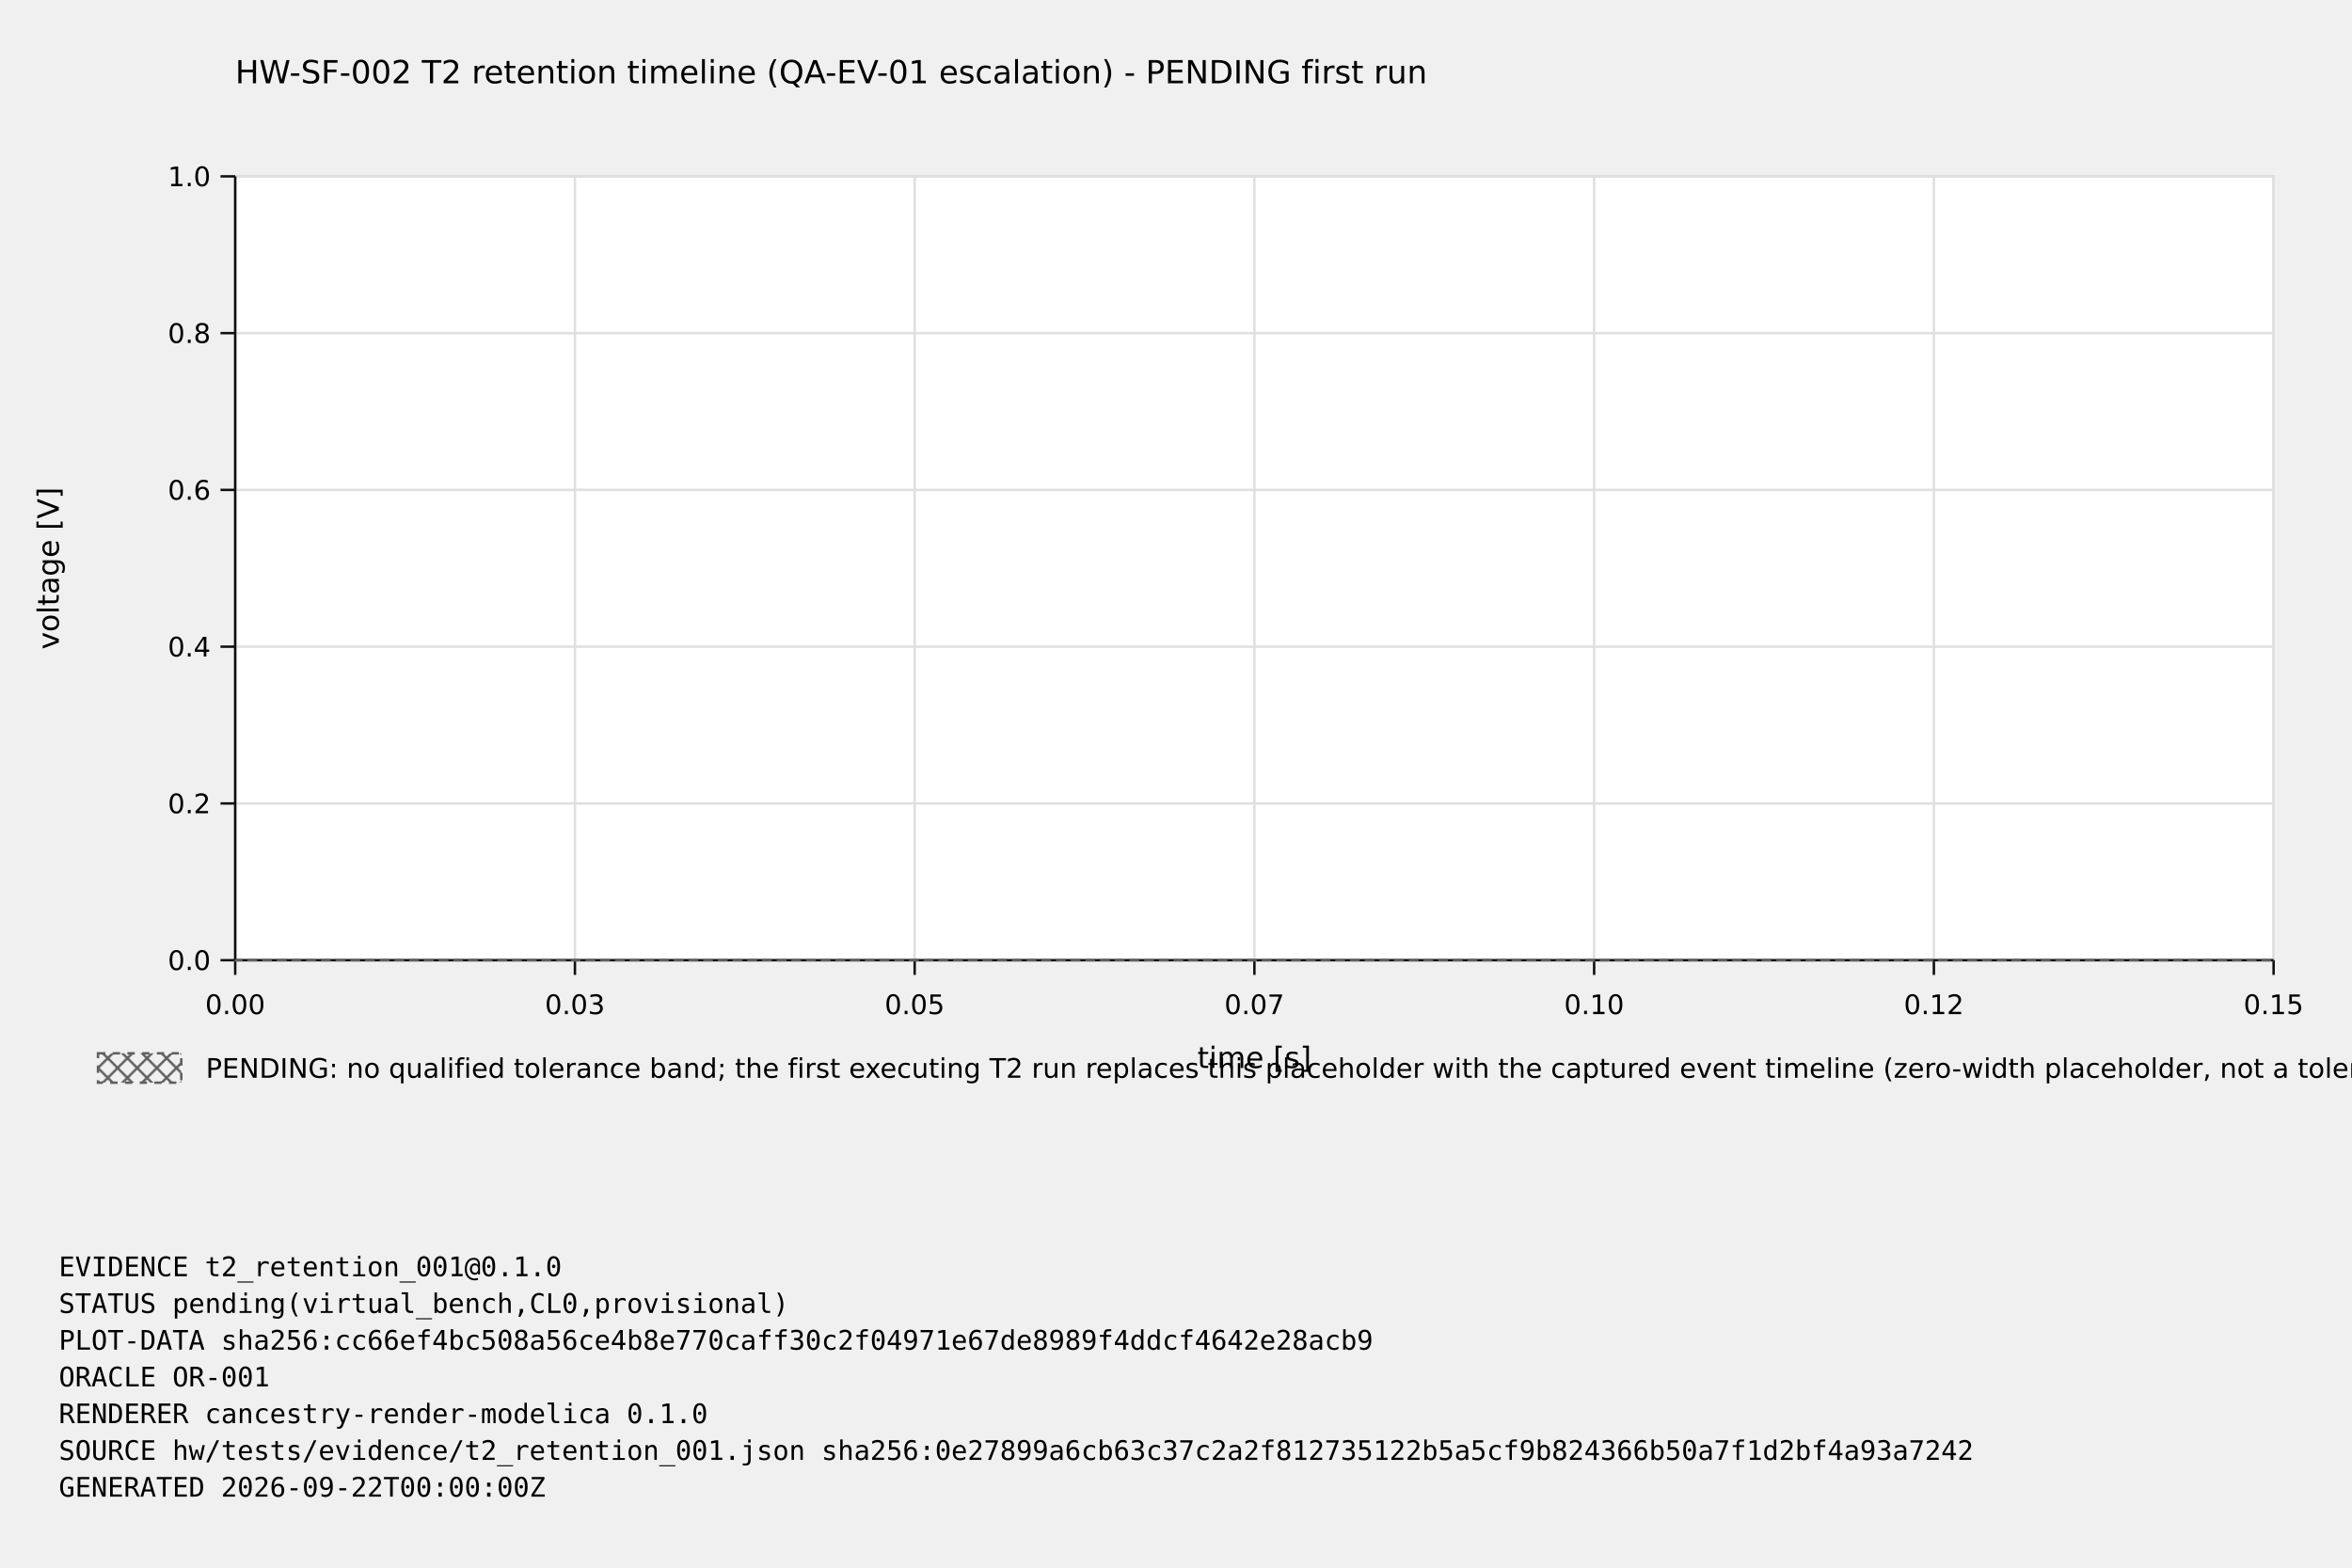
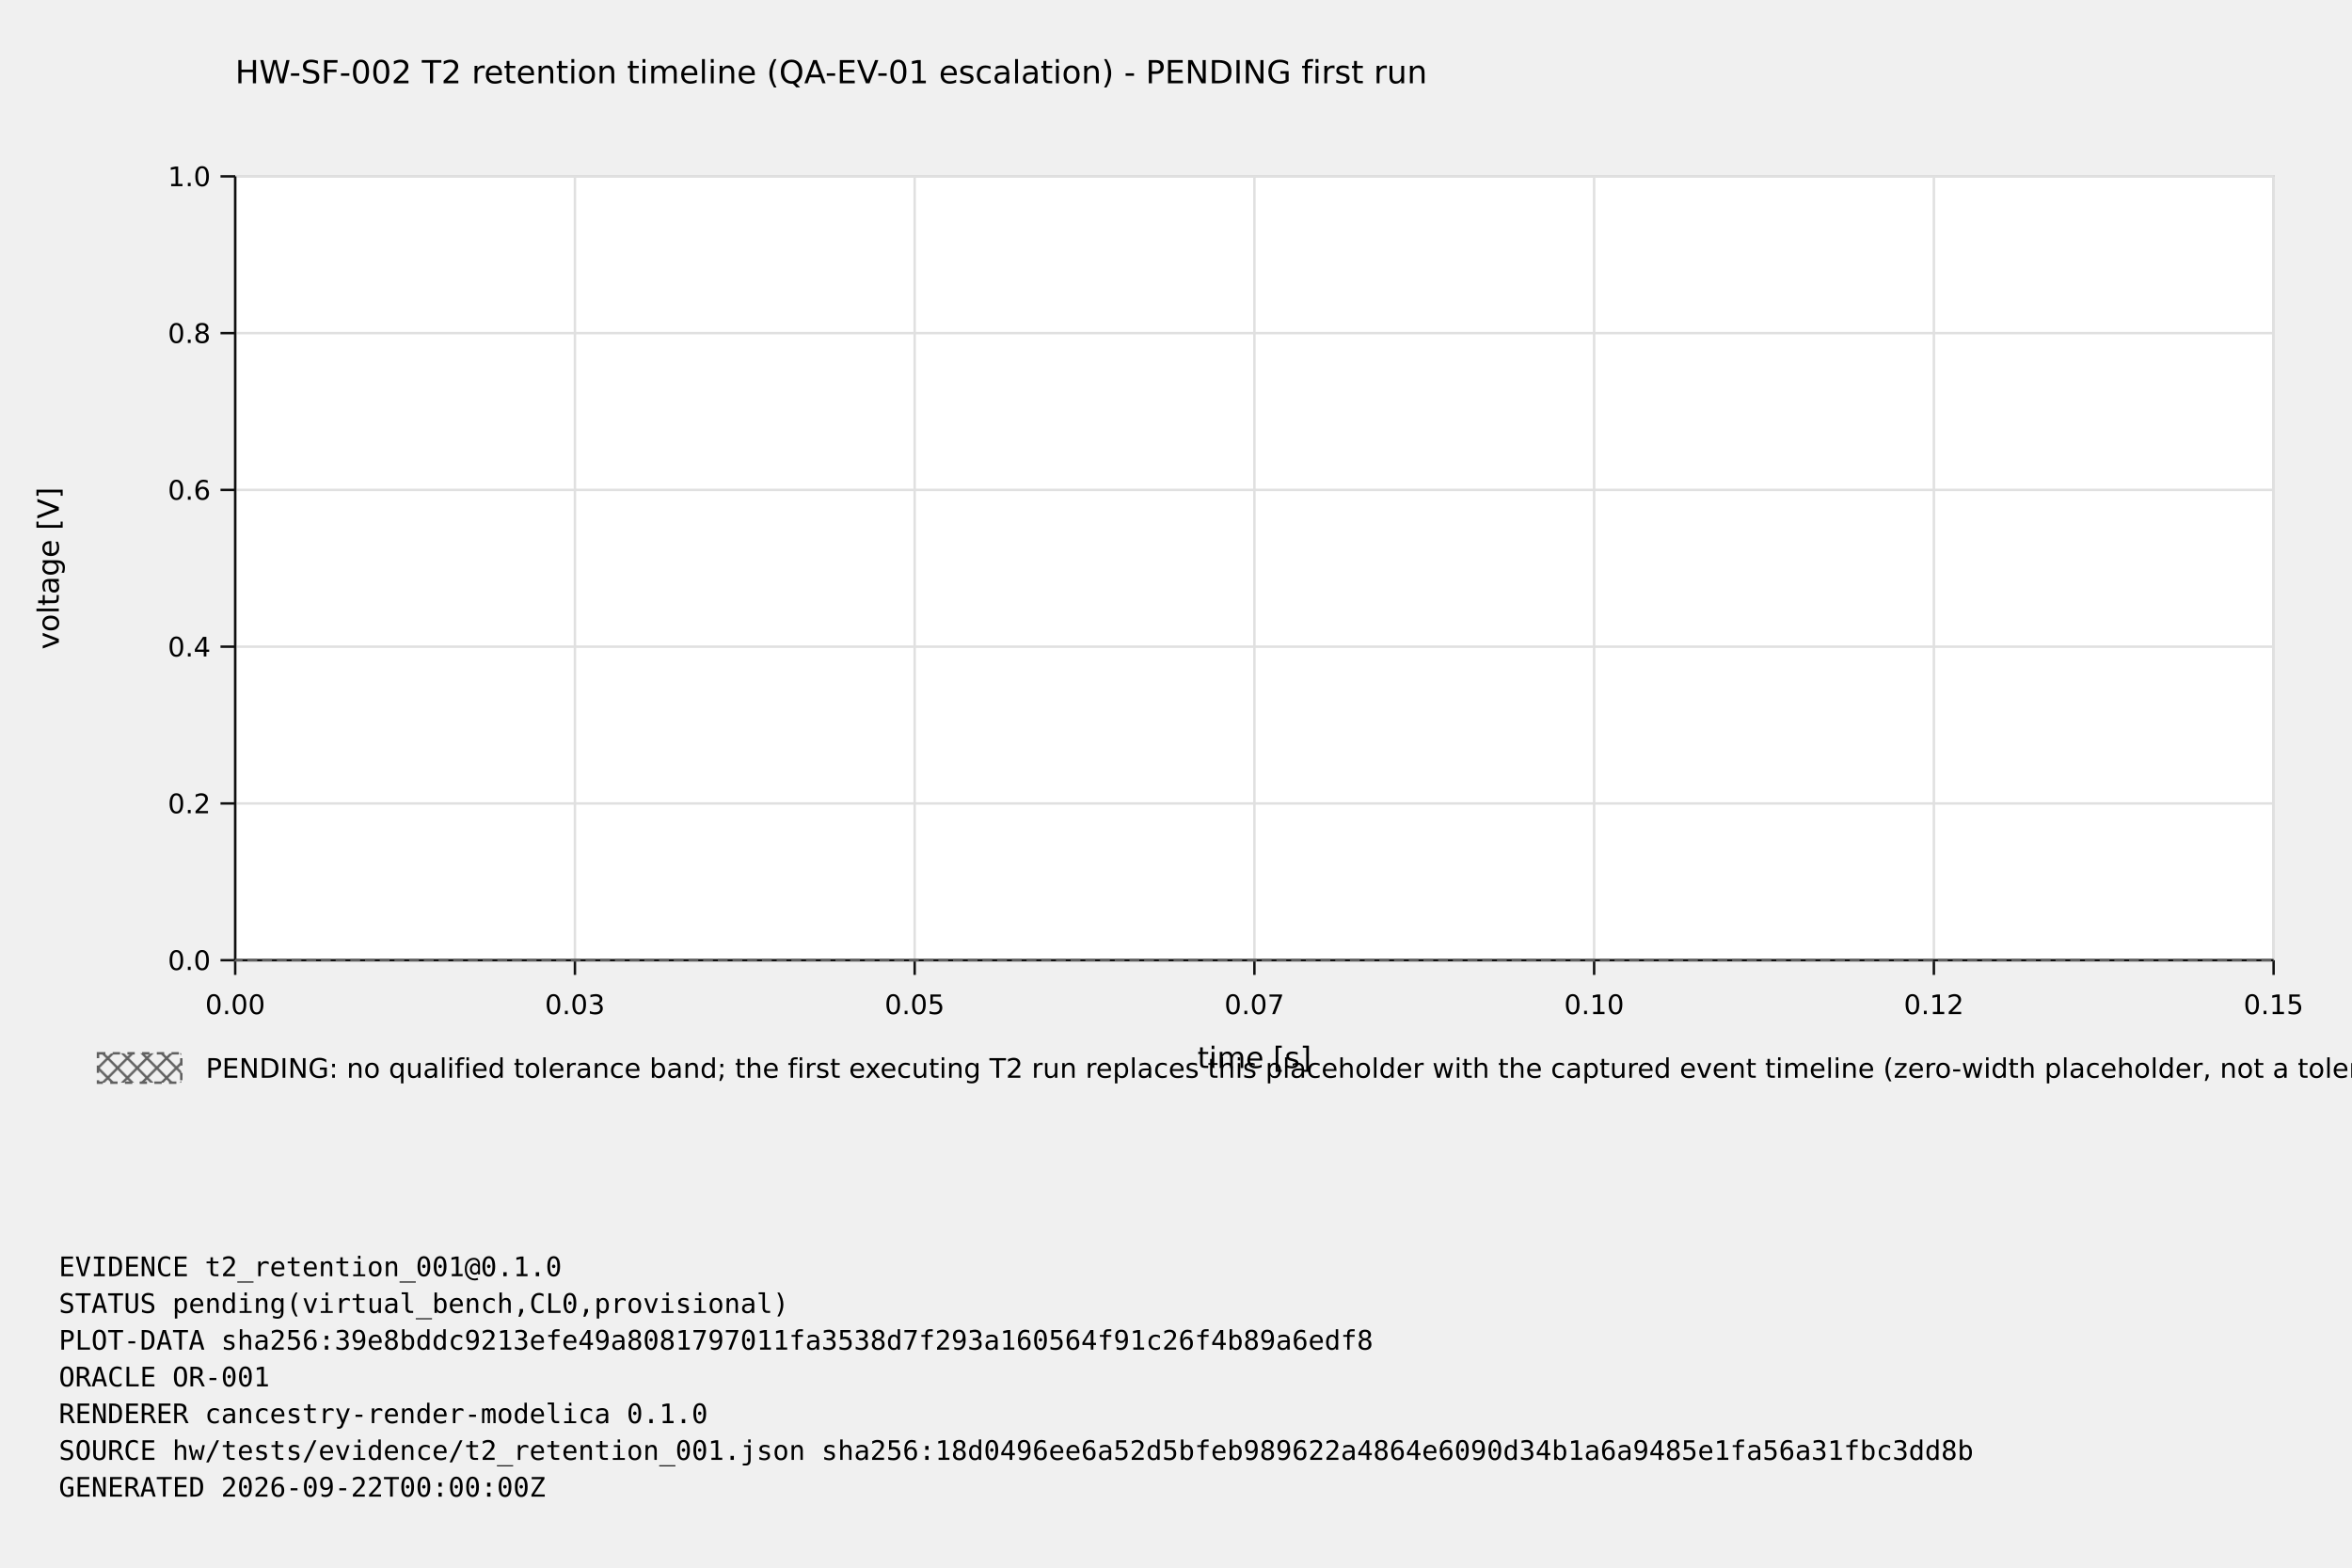
<svg xmlns="http://www.w3.org/2000/svg" width="960" height="640" viewBox="0 0 960 640" role="img" aria-labelledby="t2_retention_001-title t2_retention_001-desc">
  <defs>
    <pattern id="hatch-0" width="8" height="8" patternUnits="userSpaceOnUse">
      <line x1="0" y1="0" x2="8" y2="8" stroke="#606060" stroke-width="1" />
      <line x1="8" y1="0" x2="0" y2="8" stroke="#606060" stroke-width="1" />
    </pattern>
  </defs>
  <rect x="96" y="72" width="832" height="320" fill="#ffffff" stroke="#d0d0d0" />
  <line x1="96.000" y1="72" x2="96.000" y2="392" stroke="#e0e0e0" />
  <line x1="96.000" y1="392" x2="96.000" y2="398" stroke="#101010" />
  <text x="96.000" y="414" text-anchor="middle" font-family="DejaVu Sans, sans-serif" font-size="11">0.00</text>
  <line x1="234.667" y1="72" x2="234.667" y2="392" stroke="#e0e0e0" />
  <line x1="234.667" y1="392" x2="234.667" y2="398" stroke="#101010" />
  <text x="234.667" y="414" text-anchor="middle" font-family="DejaVu Sans, sans-serif" font-size="11">0.03</text>
  <line x1="373.333" y1="72" x2="373.333" y2="392" stroke="#e0e0e0" />
  <line x1="373.333" y1="392" x2="373.333" y2="398" stroke="#101010" />
  <text x="373.333" y="414" text-anchor="middle" font-family="DejaVu Sans, sans-serif" font-size="11">0.05</text>
  <line x1="512.000" y1="72" x2="512.000" y2="392" stroke="#e0e0e0" />
  <line x1="512.000" y1="392" x2="512.000" y2="398" stroke="#101010" />
  <text x="512.000" y="414" text-anchor="middle" font-family="DejaVu Sans, sans-serif" font-size="11">0.07</text>
  <line x1="650.667" y1="72" x2="650.667" y2="392" stroke="#e0e0e0" />
  <line x1="650.667" y1="392" x2="650.667" y2="398" stroke="#101010" />
  <text x="650.667" y="414" text-anchor="middle" font-family="DejaVu Sans, sans-serif" font-size="11">0.10</text>
  <line x1="789.333" y1="72" x2="789.333" y2="392" stroke="#e0e0e0" />
  <line x1="789.333" y1="392" x2="789.333" y2="398" stroke="#101010" />
  <text x="789.333" y="414" text-anchor="middle" font-family="DejaVu Sans, sans-serif" font-size="11">0.12</text>
  <line x1="928.000" y1="72" x2="928.000" y2="392" stroke="#e0e0e0" />
  <line x1="928.000" y1="392" x2="928.000" y2="398" stroke="#101010" />
  <text x="928.000" y="414" text-anchor="middle" font-family="DejaVu Sans, sans-serif" font-size="11">0.15</text>
  <line x1="96" y1="392.000" x2="928" y2="392.000" stroke="#e0e0e0" />
  <line x1="90" y1="392.000" x2="96" y2="392.000" stroke="#101010" />
  <text x="86" y="396.000" text-anchor="end" font-family="DejaVu Sans, sans-serif" font-size="11">0.0</text>
  <line x1="96" y1="328.000" x2="928" y2="328.000" stroke="#e0e0e0" />
  <line x1="90" y1="328.000" x2="96" y2="328.000" stroke="#101010" />
  <text x="86" y="332.000" text-anchor="end" font-family="DejaVu Sans, sans-serif" font-size="11">0.2</text>
  <line x1="96" y1="264.000" x2="928" y2="264.000" stroke="#e0e0e0" />
  <line x1="90" y1="264.000" x2="96" y2="264.000" stroke="#101010" />
  <text x="86" y="268.000" text-anchor="end" font-family="DejaVu Sans, sans-serif" font-size="11">0.4</text>
  <line x1="96" y1="200.000" x2="928" y2="200.000" stroke="#e0e0e0" />
  <line x1="90" y1="200.000" x2="96" y2="200.000" stroke="#101010" />
  <text x="86" y="204.000" text-anchor="end" font-family="DejaVu Sans, sans-serif" font-size="11">0.6</text>
  <line x1="96" y1="136.000" x2="928" y2="136.000" stroke="#e0e0e0" />
  <line x1="90" y1="136.000" x2="96" y2="136.000" stroke="#101010" />
  <text x="86" y="140.000" text-anchor="end" font-family="DejaVu Sans, sans-serif" font-size="11">0.8</text>
  <line x1="96" y1="72.000" x2="928" y2="72.000" stroke="#e0e0e0" />
  <line x1="90" y1="72.000" x2="96" y2="72.000" stroke="#101010" />
  <text x="86" y="76.000" text-anchor="end" font-family="DejaVu Sans, sans-serif" font-size="11">1.0</text>
  <line x1="96" y1="392" x2="928" y2="392" stroke="#101010" />
  <line x1="96" y1="72" x2="96" y2="392" stroke="#101010" />
  <text x="512" y="436" text-anchor="middle" font-family="DejaVu Sans, sans-serif" font-size="12">time [s]</text>
  <text x="24" y="232" text-anchor="middle" font-family="DejaVu Sans, sans-serif" font-size="12" transform="rotate(-90 24 232)">voltage [V]</text>
  <polygon points="96.000,392.000 928.000,392.000 928.000,392.000 96.000,392.000" fill="url(#hatch-0)" stroke="#606060" stroke-width="1" stroke-dasharray="3 3" />
  <text x="96" y="34" font-family="DejaVu Sans, sans-serif" font-size="13">HW-SF-002 T2 retention timeline (QA-EV-01 escalation) - PENDING first run</text>
  <g transform="translate(40,436)">
    <rect x="0" y="-6" width="34" height="12" fill="url(#hatch-0)" stroke="#606060" stroke-dasharray="3 3" />
    <text x="44" y="4" font-family="DejaVu Sans, sans-serif" font-size="11">PENDING: no qualified tolerance band; the first executing T2 run replaces this placeholder with the captured event timeline (zero-width placeholder, not a tolerance claim)</text>
  </g>
  <text x="24" y="521" font-family="DejaVu Sans Mono, monospace" font-size="11">EVIDENCE  t2_retention_001@0.1.0</text>
  <text x="24" y="536" font-family="DejaVu Sans Mono, monospace" font-size="11">STATUS  pending(virtual_bench,CL0,provisional)</text>
-   <text x="24" y="551" font-family="DejaVu Sans Mono, monospace" font-size="11">PLOT-DATA  sha256:cc66ef4bc508a56ce4b8e770caff30c2f04971e67de8989f4ddcf4642e28acb9</text>
+   <text x="24" y="551" font-family="DejaVu Sans Mono, monospace" font-size="11">PLOT-DATA  sha256:39e8bddc9213efe49a8081797011fa3538d7f293a160564f91c26f4b89a6edf8</text>
  <text x="24" y="566" font-family="DejaVu Sans Mono, monospace" font-size="11">ORACLE  OR-001</text>
  <text x="24" y="581" font-family="DejaVu Sans Mono, monospace" font-size="11">RENDERER  cancestry-render-modelica 0.1.0</text>
-   <text x="24" y="596" font-family="DejaVu Sans Mono, monospace" font-size="11">SOURCE  hw/tests/evidence/t2_retention_001.json sha256:0e27899a6cb63c37c2a2f812735122b5a5cf9b824366b50a7f1d2bf4a93a7242</text>
+   <text x="24" y="596" font-family="DejaVu Sans Mono, monospace" font-size="11">SOURCE  hw/tests/evidence/t2_retention_001.json sha256:18d0496ee6a52d5bfeb989622a4864e6090d34b1a6a9485e1fa56a31fbc3dd8b</text>
  <text x="24" y="611" font-family="DejaVu Sans Mono, monospace" font-size="11">GENERATED  2026-09-22T00:00:00Z</text>
</svg>
